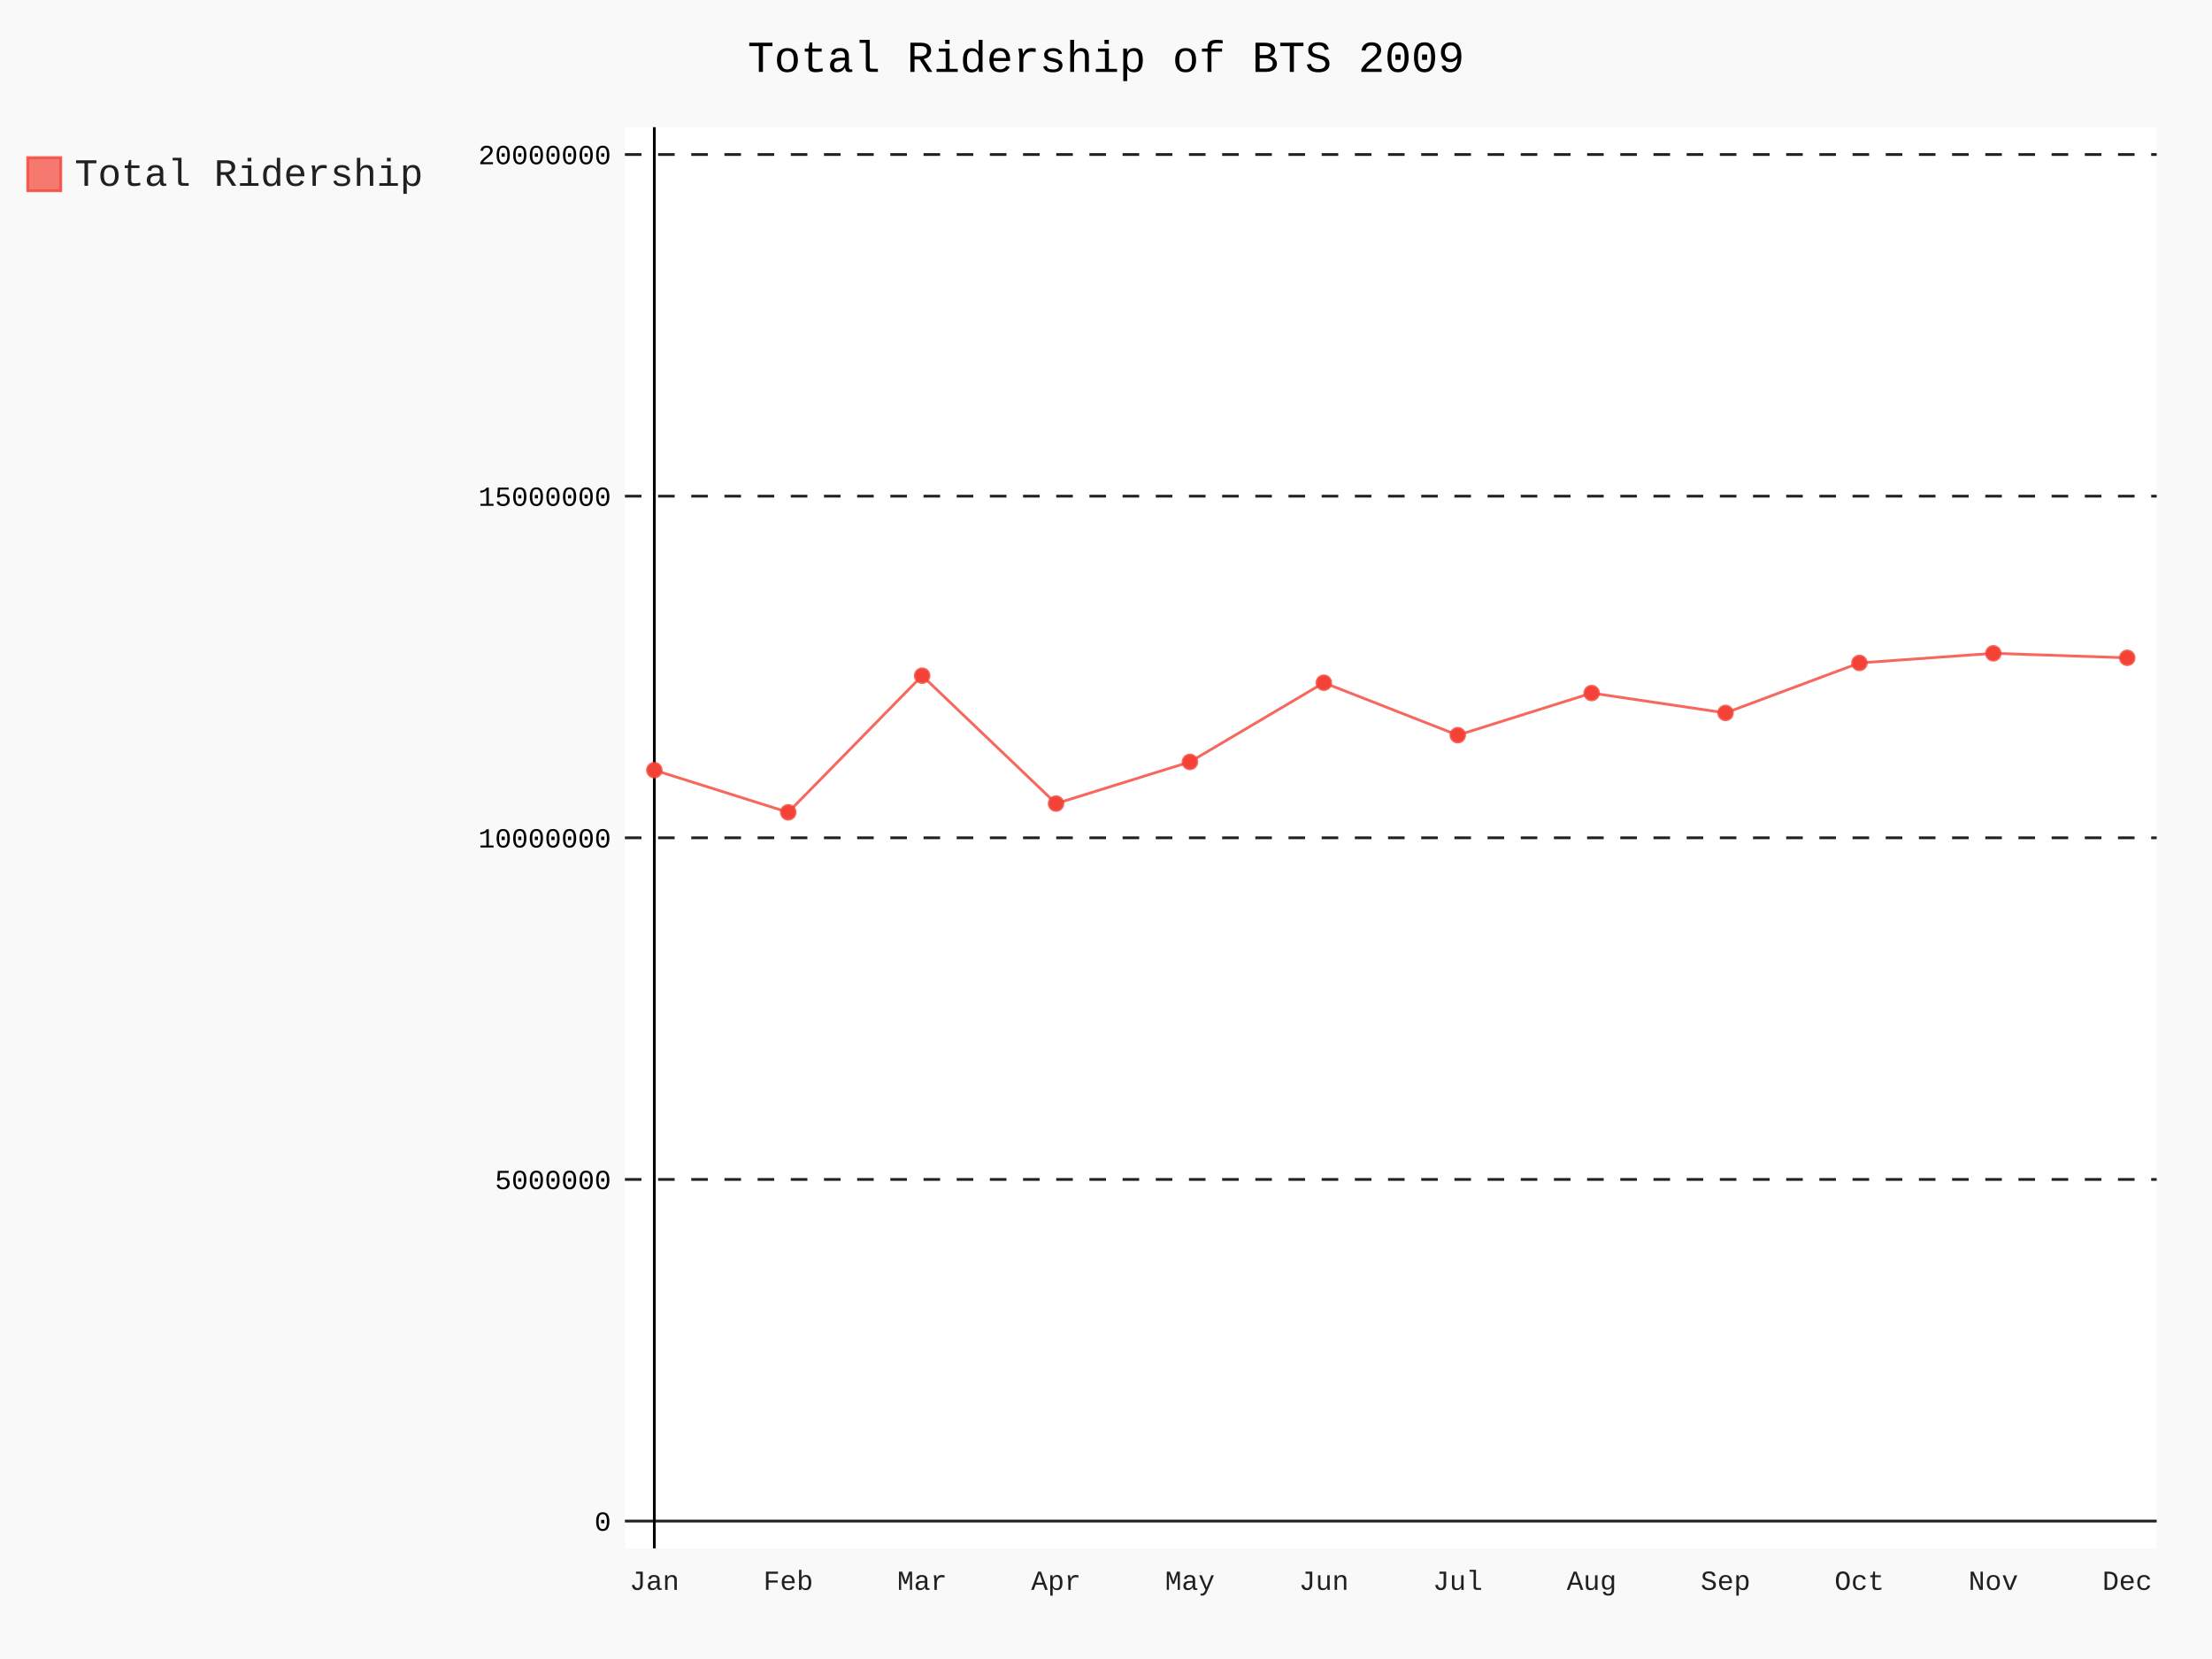
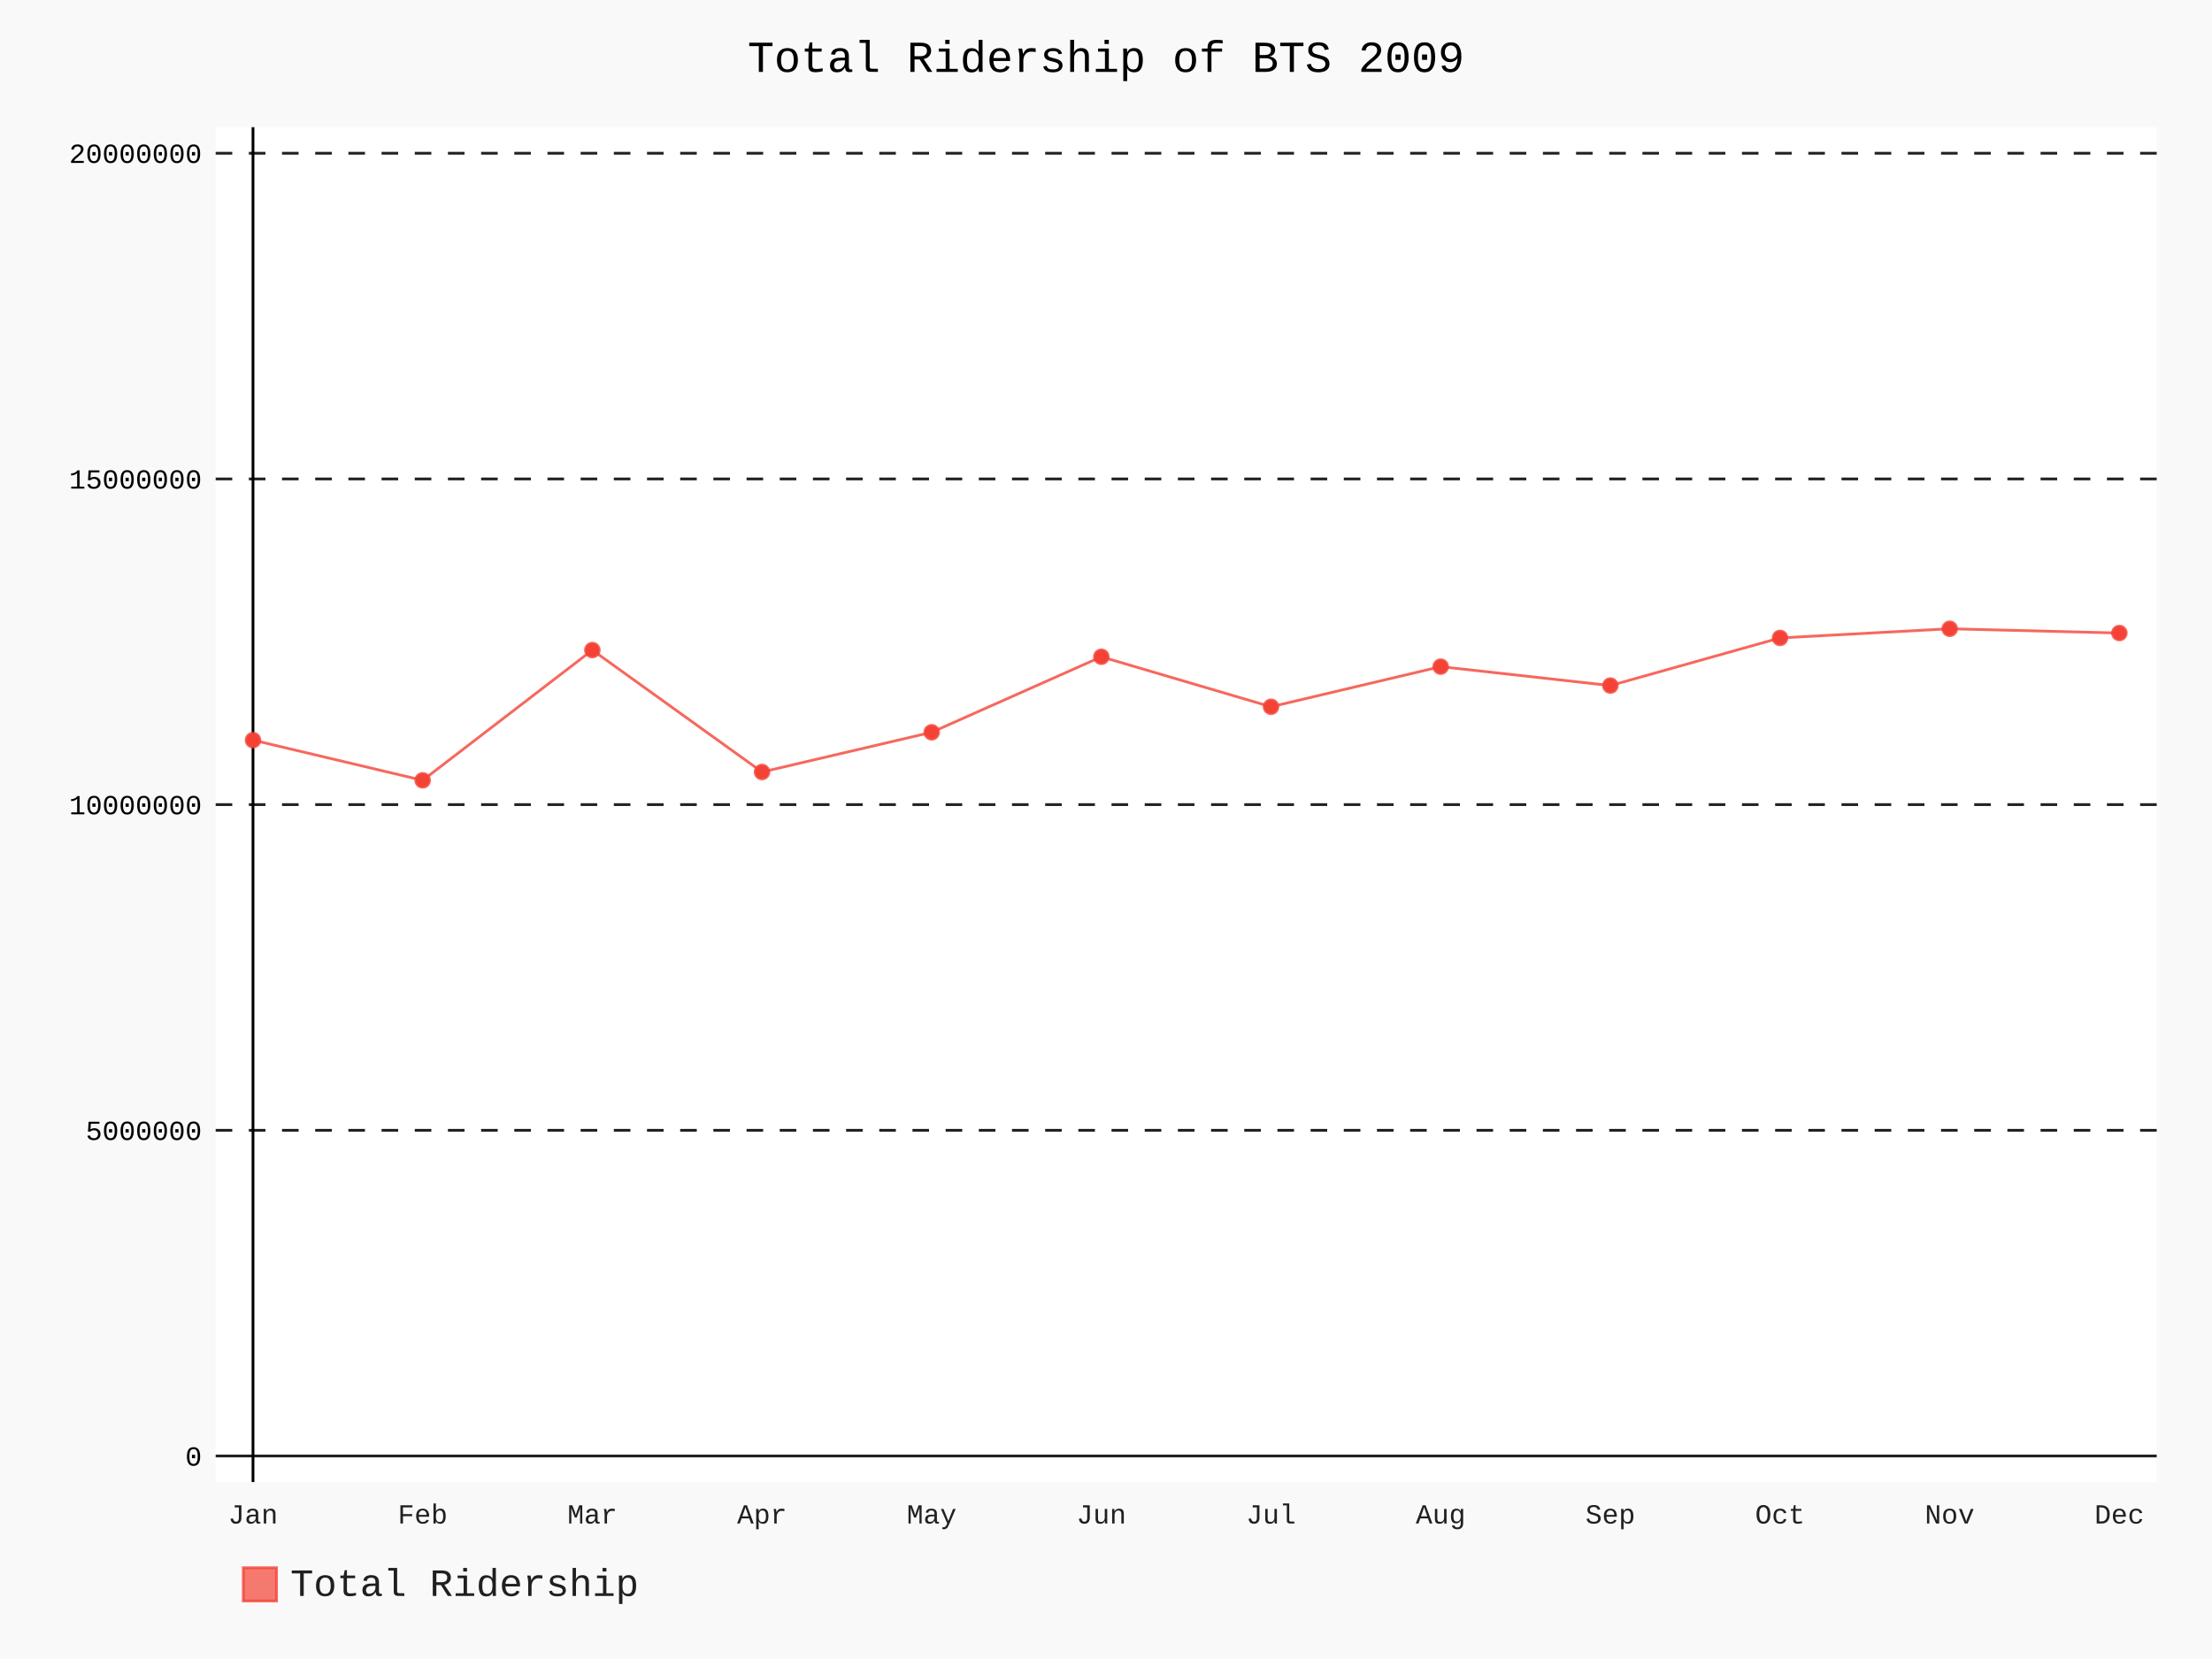
- <svg xmlns="http://www.w3.org/2000/svg" class="pygal-chart" id="chart-dfad1ebc-4bf4-41d5-9217-d8618cfc4233" viewBox="0 0 800 600">
+ <svg xmlns="http://www.w3.org/2000/svg" class="pygal-chart" id="chart-080fa3e5-e5fb-40ae-8518-1f194a77cadb" viewBox="0 0 800 600">
  <defs>
-     <style type="text/css">#chart-dfad1ebc-4bf4-41d5-9217-d8618cfc4233{-webkit-user-select:none;-webkit-font-smoothing:antialiased;font-family:Consolas,"Liberation Mono",Menlo,Courier,monospace}#chart-dfad1ebc-4bf4-41d5-9217-d8618cfc4233 .title{font-family:Consolas,"Liberation Mono",Menlo,Courier,monospace;font-size:16px}#chart-dfad1ebc-4bf4-41d5-9217-d8618cfc4233 .legends .legend text{font-family:Consolas,"Liberation Mono",Menlo,Courier,monospace;font-size:14px}#chart-dfad1ebc-4bf4-41d5-9217-d8618cfc4233 .axis text{font-family:Consolas,"Liberation Mono",Menlo,Courier,monospace;font-size:10px}#chart-dfad1ebc-4bf4-41d5-9217-d8618cfc4233 .axis text.major{font-family:Consolas,"Liberation Mono",Menlo,Courier,monospace;font-size:10px}#chart-dfad1ebc-4bf4-41d5-9217-d8618cfc4233 .text-overlay text.value{font-family:Consolas,"Liberation Mono",Menlo,Courier,monospace;font-size:16px}#chart-dfad1ebc-4bf4-41d5-9217-d8618cfc4233 .text-overlay text.label{font-family:Consolas,"Liberation Mono",Menlo,Courier,monospace;font-size:10px}#chart-dfad1ebc-4bf4-41d5-9217-d8618cfc4233 .tooltip{font-family:Consolas,"Liberation Mono",Menlo,Courier,monospace;font-size:14px}#chart-dfad1ebc-4bf4-41d5-9217-d8618cfc4233 text.no_data{font-family:Consolas,"Liberation Mono",Menlo,Courier,monospace;font-size:64px}
- #chart-dfad1ebc-4bf4-41d5-9217-d8618cfc4233{background-color:rgba(249,249,249,1)}#chart-dfad1ebc-4bf4-41d5-9217-d8618cfc4233 path,#chart-dfad1ebc-4bf4-41d5-9217-d8618cfc4233 line,#chart-dfad1ebc-4bf4-41d5-9217-d8618cfc4233 rect,#chart-dfad1ebc-4bf4-41d5-9217-d8618cfc4233 circle{-webkit-transition:150ms;-moz-transition:150ms;transition:150ms}#chart-dfad1ebc-4bf4-41d5-9217-d8618cfc4233 .graph &gt; .background{fill:rgba(249,249,249,1)}#chart-dfad1ebc-4bf4-41d5-9217-d8618cfc4233 .plot &gt; .background{fill:rgba(255,255,255,1)}#chart-dfad1ebc-4bf4-41d5-9217-d8618cfc4233 .graph{fill:rgba(0,0,0,.87)}#chart-dfad1ebc-4bf4-41d5-9217-d8618cfc4233 text.no_data{fill:rgba(0,0,0,1)}#chart-dfad1ebc-4bf4-41d5-9217-d8618cfc4233 .title{fill:rgba(0,0,0,1)}#chart-dfad1ebc-4bf4-41d5-9217-d8618cfc4233 .legends .legend text{fill:rgba(0,0,0,.87)}#chart-dfad1ebc-4bf4-41d5-9217-d8618cfc4233 .legends .legend:hover text{fill:rgba(0,0,0,1)}#chart-dfad1ebc-4bf4-41d5-9217-d8618cfc4233 .axis .line{stroke:rgba(0,0,0,1)}#chart-dfad1ebc-4bf4-41d5-9217-d8618cfc4233 .axis .guide.line{stroke:rgba(0,0,0,.54)}#chart-dfad1ebc-4bf4-41d5-9217-d8618cfc4233 .axis .major.line{stroke:rgba(0,0,0,.87)}#chart-dfad1ebc-4bf4-41d5-9217-d8618cfc4233 .axis text.major{fill:rgba(0,0,0,1)}#chart-dfad1ebc-4bf4-41d5-9217-d8618cfc4233 .axis.y .guides:hover .guide.line,#chart-dfad1ebc-4bf4-41d5-9217-d8618cfc4233 .line-graph .axis.x .guides:hover .guide.line,#chart-dfad1ebc-4bf4-41d5-9217-d8618cfc4233 .stackedline-graph .axis.x .guides:hover .guide.line,#chart-dfad1ebc-4bf4-41d5-9217-d8618cfc4233 .xy-graph .axis.x .guides:hover .guide.line{stroke:rgba(0,0,0,1)}#chart-dfad1ebc-4bf4-41d5-9217-d8618cfc4233 .axis .guides:hover text{fill:rgba(0,0,0,1)}#chart-dfad1ebc-4bf4-41d5-9217-d8618cfc4233 .reactive{fill-opacity:.7;stroke-opacity:.8}#chart-dfad1ebc-4bf4-41d5-9217-d8618cfc4233 .ci{stroke:rgba(0,0,0,.87)}#chart-dfad1ebc-4bf4-41d5-9217-d8618cfc4233 .reactive.active,#chart-dfad1ebc-4bf4-41d5-9217-d8618cfc4233 .active .reactive{fill-opacity:.8;stroke-opacity:.9;stroke-width:4}#chart-dfad1ebc-4bf4-41d5-9217-d8618cfc4233 .ci .reactive.active{stroke-width:1.5}#chart-dfad1ebc-4bf4-41d5-9217-d8618cfc4233 .series text{fill:rgba(0,0,0,1)}#chart-dfad1ebc-4bf4-41d5-9217-d8618cfc4233 .tooltip rect{fill:rgba(255,255,255,1);stroke:rgba(0,0,0,1);-webkit-transition:opacity 150ms;-moz-transition:opacity 150ms;transition:opacity 150ms}#chart-dfad1ebc-4bf4-41d5-9217-d8618cfc4233 .tooltip .label{fill:rgba(0,0,0,.87)}#chart-dfad1ebc-4bf4-41d5-9217-d8618cfc4233 .tooltip .label{fill:rgba(0,0,0,.87)}#chart-dfad1ebc-4bf4-41d5-9217-d8618cfc4233 .tooltip .legend{font-size:.8em;fill:rgba(0,0,0,.54)}#chart-dfad1ebc-4bf4-41d5-9217-d8618cfc4233 .tooltip .x_label{font-size:.6em;fill:rgba(0,0,0,1)}#chart-dfad1ebc-4bf4-41d5-9217-d8618cfc4233 .tooltip .xlink{font-size:.5em;text-decoration:underline}#chart-dfad1ebc-4bf4-41d5-9217-d8618cfc4233 .tooltip .value{font-size:1.5em}#chart-dfad1ebc-4bf4-41d5-9217-d8618cfc4233 .bound{font-size:.5em}#chart-dfad1ebc-4bf4-41d5-9217-d8618cfc4233 .max-value{font-size:.75em;fill:rgba(0,0,0,.54)}#chart-dfad1ebc-4bf4-41d5-9217-d8618cfc4233 .map-element{fill:rgba(255,255,255,1);stroke:rgba(0,0,0,.54) !important}#chart-dfad1ebc-4bf4-41d5-9217-d8618cfc4233 .map-element .reactive{fill-opacity:inherit;stroke-opacity:inherit}#chart-dfad1ebc-4bf4-41d5-9217-d8618cfc4233 .color-0,#chart-dfad1ebc-4bf4-41d5-9217-d8618cfc4233 .color-0 a:visited{stroke:#F44336;fill:#F44336}#chart-dfad1ebc-4bf4-41d5-9217-d8618cfc4233 .text-overlay .color-0 text{fill:black}
- #chart-dfad1ebc-4bf4-41d5-9217-d8618cfc4233 text.no_data{text-anchor:middle}#chart-dfad1ebc-4bf4-41d5-9217-d8618cfc4233 .guide.line{fill:none}#chart-dfad1ebc-4bf4-41d5-9217-d8618cfc4233 .centered{text-anchor:middle}#chart-dfad1ebc-4bf4-41d5-9217-d8618cfc4233 .title{text-anchor:middle}#chart-dfad1ebc-4bf4-41d5-9217-d8618cfc4233 .legends .legend text{fill-opacity:1}#chart-dfad1ebc-4bf4-41d5-9217-d8618cfc4233 .axis.x text{text-anchor:middle}#chart-dfad1ebc-4bf4-41d5-9217-d8618cfc4233 .axis.x:not(.web) text[transform]{text-anchor:start}#chart-dfad1ebc-4bf4-41d5-9217-d8618cfc4233 .axis.x:not(.web) text[transform].backwards{text-anchor:end}#chart-dfad1ebc-4bf4-41d5-9217-d8618cfc4233 .axis.y text{text-anchor:end}#chart-dfad1ebc-4bf4-41d5-9217-d8618cfc4233 .axis.y text[transform].backwards{text-anchor:start}#chart-dfad1ebc-4bf4-41d5-9217-d8618cfc4233 .axis.y2 text{text-anchor:start}#chart-dfad1ebc-4bf4-41d5-9217-d8618cfc4233 .axis.y2 text[transform].backwards{text-anchor:end}#chart-dfad1ebc-4bf4-41d5-9217-d8618cfc4233 .axis .guide.line{stroke-dasharray:4,4}#chart-dfad1ebc-4bf4-41d5-9217-d8618cfc4233 .axis .major.guide.line{stroke-dasharray:6,6}#chart-dfad1ebc-4bf4-41d5-9217-d8618cfc4233 .horizontal .axis.y .guide.line,#chart-dfad1ebc-4bf4-41d5-9217-d8618cfc4233 .horizontal .axis.y2 .guide.line,#chart-dfad1ebc-4bf4-41d5-9217-d8618cfc4233 .vertical .axis.x .guide.line{opacity:0}#chart-dfad1ebc-4bf4-41d5-9217-d8618cfc4233 .horizontal .axis.always_show .guide.line,#chart-dfad1ebc-4bf4-41d5-9217-d8618cfc4233 .vertical .axis.always_show .guide.line{opacity:1 !important}#chart-dfad1ebc-4bf4-41d5-9217-d8618cfc4233 .axis.y .guides:hover .guide.line,#chart-dfad1ebc-4bf4-41d5-9217-d8618cfc4233 .axis.y2 .guides:hover .guide.line,#chart-dfad1ebc-4bf4-41d5-9217-d8618cfc4233 .axis.x .guides:hover .guide.line{opacity:1}#chart-dfad1ebc-4bf4-41d5-9217-d8618cfc4233 .axis .guides:hover text{opacity:1}#chart-dfad1ebc-4bf4-41d5-9217-d8618cfc4233 .nofill{fill:none}#chart-dfad1ebc-4bf4-41d5-9217-d8618cfc4233 .subtle-fill{fill-opacity:.2}#chart-dfad1ebc-4bf4-41d5-9217-d8618cfc4233 .dot{stroke-width:1px;fill-opacity:1}#chart-dfad1ebc-4bf4-41d5-9217-d8618cfc4233 .dot.active{stroke-width:5px}#chart-dfad1ebc-4bf4-41d5-9217-d8618cfc4233 .dot.negative{fill:transparent}#chart-dfad1ebc-4bf4-41d5-9217-d8618cfc4233 text,#chart-dfad1ebc-4bf4-41d5-9217-d8618cfc4233 tspan{stroke:none !important}#chart-dfad1ebc-4bf4-41d5-9217-d8618cfc4233 .series text.active{opacity:1}#chart-dfad1ebc-4bf4-41d5-9217-d8618cfc4233 .tooltip rect{fill-opacity:.95;stroke-width:.5}#chart-dfad1ebc-4bf4-41d5-9217-d8618cfc4233 .tooltip text{fill-opacity:1}#chart-dfad1ebc-4bf4-41d5-9217-d8618cfc4233 .showable{visibility:hidden}#chart-dfad1ebc-4bf4-41d5-9217-d8618cfc4233 .showable.shown{visibility:visible}#chart-dfad1ebc-4bf4-41d5-9217-d8618cfc4233 .gauge-background{fill:rgba(229,229,229,1);stroke:none}#chart-dfad1ebc-4bf4-41d5-9217-d8618cfc4233 .bg-lines{stroke:rgba(249,249,249,1);stroke-width:2px}</style>
+     <style type="text/css">#chart-080fa3e5-e5fb-40ae-8518-1f194a77cadb{-webkit-user-select:none;-webkit-font-smoothing:antialiased;font-family:Consolas,"Liberation Mono",Menlo,Courier,monospace}#chart-080fa3e5-e5fb-40ae-8518-1f194a77cadb .title{font-family:Consolas,"Liberation Mono",Menlo,Courier,monospace;font-size:16px}#chart-080fa3e5-e5fb-40ae-8518-1f194a77cadb .legends .legend text{font-family:Consolas,"Liberation Mono",Menlo,Courier,monospace;font-size:14px}#chart-080fa3e5-e5fb-40ae-8518-1f194a77cadb .axis text{font-family:Consolas,"Liberation Mono",Menlo,Courier,monospace;font-size:10px}#chart-080fa3e5-e5fb-40ae-8518-1f194a77cadb .axis text.major{font-family:Consolas,"Liberation Mono",Menlo,Courier,monospace;font-size:10px}#chart-080fa3e5-e5fb-40ae-8518-1f194a77cadb .text-overlay text.value{font-family:Consolas,"Liberation Mono",Menlo,Courier,monospace;font-size:16px}#chart-080fa3e5-e5fb-40ae-8518-1f194a77cadb .text-overlay text.label{font-family:Consolas,"Liberation Mono",Menlo,Courier,monospace;font-size:10px}#chart-080fa3e5-e5fb-40ae-8518-1f194a77cadb .tooltip{font-family:Consolas,"Liberation Mono",Menlo,Courier,monospace;font-size:14px}#chart-080fa3e5-e5fb-40ae-8518-1f194a77cadb text.no_data{font-family:Consolas,"Liberation Mono",Menlo,Courier,monospace;font-size:64px}
+ #chart-080fa3e5-e5fb-40ae-8518-1f194a77cadb{background-color:rgba(249,249,249,1)}#chart-080fa3e5-e5fb-40ae-8518-1f194a77cadb path,#chart-080fa3e5-e5fb-40ae-8518-1f194a77cadb line,#chart-080fa3e5-e5fb-40ae-8518-1f194a77cadb rect,#chart-080fa3e5-e5fb-40ae-8518-1f194a77cadb circle{-webkit-transition:150ms;-moz-transition:150ms;transition:150ms}#chart-080fa3e5-e5fb-40ae-8518-1f194a77cadb .graph &gt; .background{fill:rgba(249,249,249,1)}#chart-080fa3e5-e5fb-40ae-8518-1f194a77cadb .plot &gt; .background{fill:rgba(255,255,255,1)}#chart-080fa3e5-e5fb-40ae-8518-1f194a77cadb .graph{fill:rgba(0,0,0,.87)}#chart-080fa3e5-e5fb-40ae-8518-1f194a77cadb text.no_data{fill:rgba(0,0,0,1)}#chart-080fa3e5-e5fb-40ae-8518-1f194a77cadb .title{fill:rgba(0,0,0,1)}#chart-080fa3e5-e5fb-40ae-8518-1f194a77cadb .legends .legend text{fill:rgba(0,0,0,.87)}#chart-080fa3e5-e5fb-40ae-8518-1f194a77cadb .legends .legend:hover text{fill:rgba(0,0,0,1)}#chart-080fa3e5-e5fb-40ae-8518-1f194a77cadb .axis .line{stroke:rgba(0,0,0,1)}#chart-080fa3e5-e5fb-40ae-8518-1f194a77cadb .axis .guide.line{stroke:rgba(0,0,0,.54)}#chart-080fa3e5-e5fb-40ae-8518-1f194a77cadb .axis .major.line{stroke:rgba(0,0,0,.87)}#chart-080fa3e5-e5fb-40ae-8518-1f194a77cadb .axis text.major{fill:rgba(0,0,0,1)}#chart-080fa3e5-e5fb-40ae-8518-1f194a77cadb .axis.y .guides:hover .guide.line,#chart-080fa3e5-e5fb-40ae-8518-1f194a77cadb .line-graph .axis.x .guides:hover .guide.line,#chart-080fa3e5-e5fb-40ae-8518-1f194a77cadb .stackedline-graph .axis.x .guides:hover .guide.line,#chart-080fa3e5-e5fb-40ae-8518-1f194a77cadb .xy-graph .axis.x .guides:hover .guide.line{stroke:rgba(0,0,0,1)}#chart-080fa3e5-e5fb-40ae-8518-1f194a77cadb .axis .guides:hover text{fill:rgba(0,0,0,1)}#chart-080fa3e5-e5fb-40ae-8518-1f194a77cadb .reactive{fill-opacity:.7;stroke-opacity:.8}#chart-080fa3e5-e5fb-40ae-8518-1f194a77cadb .ci{stroke:rgba(0,0,0,.87)}#chart-080fa3e5-e5fb-40ae-8518-1f194a77cadb .reactive.active,#chart-080fa3e5-e5fb-40ae-8518-1f194a77cadb .active .reactive{fill-opacity:.8;stroke-opacity:.9;stroke-width:4}#chart-080fa3e5-e5fb-40ae-8518-1f194a77cadb .ci .reactive.active{stroke-width:1.5}#chart-080fa3e5-e5fb-40ae-8518-1f194a77cadb .series text{fill:rgba(0,0,0,1)}#chart-080fa3e5-e5fb-40ae-8518-1f194a77cadb .tooltip rect{fill:rgba(255,255,255,1);stroke:rgba(0,0,0,1);-webkit-transition:opacity 150ms;-moz-transition:opacity 150ms;transition:opacity 150ms}#chart-080fa3e5-e5fb-40ae-8518-1f194a77cadb .tooltip .label{fill:rgba(0,0,0,.87)}#chart-080fa3e5-e5fb-40ae-8518-1f194a77cadb .tooltip .label{fill:rgba(0,0,0,.87)}#chart-080fa3e5-e5fb-40ae-8518-1f194a77cadb .tooltip .legend{font-size:.8em;fill:rgba(0,0,0,.54)}#chart-080fa3e5-e5fb-40ae-8518-1f194a77cadb .tooltip .x_label{font-size:.6em;fill:rgba(0,0,0,1)}#chart-080fa3e5-e5fb-40ae-8518-1f194a77cadb .tooltip .xlink{font-size:.5em;text-decoration:underline}#chart-080fa3e5-e5fb-40ae-8518-1f194a77cadb .tooltip .value{font-size:1.5em}#chart-080fa3e5-e5fb-40ae-8518-1f194a77cadb .bound{font-size:.5em}#chart-080fa3e5-e5fb-40ae-8518-1f194a77cadb .max-value{font-size:.75em;fill:rgba(0,0,0,.54)}#chart-080fa3e5-e5fb-40ae-8518-1f194a77cadb .map-element{fill:rgba(255,255,255,1);stroke:rgba(0,0,0,.54) !important}#chart-080fa3e5-e5fb-40ae-8518-1f194a77cadb .map-element .reactive{fill-opacity:inherit;stroke-opacity:inherit}#chart-080fa3e5-e5fb-40ae-8518-1f194a77cadb .color-0,#chart-080fa3e5-e5fb-40ae-8518-1f194a77cadb .color-0 a:visited{stroke:#F44336;fill:#F44336}#chart-080fa3e5-e5fb-40ae-8518-1f194a77cadb .text-overlay .color-0 text{fill:black}
+ #chart-080fa3e5-e5fb-40ae-8518-1f194a77cadb text.no_data{text-anchor:middle}#chart-080fa3e5-e5fb-40ae-8518-1f194a77cadb .guide.line{fill:none}#chart-080fa3e5-e5fb-40ae-8518-1f194a77cadb .centered{text-anchor:middle}#chart-080fa3e5-e5fb-40ae-8518-1f194a77cadb .title{text-anchor:middle}#chart-080fa3e5-e5fb-40ae-8518-1f194a77cadb .legends .legend text{fill-opacity:1}#chart-080fa3e5-e5fb-40ae-8518-1f194a77cadb .axis.x text{text-anchor:middle}#chart-080fa3e5-e5fb-40ae-8518-1f194a77cadb .axis.x:not(.web) text[transform]{text-anchor:start}#chart-080fa3e5-e5fb-40ae-8518-1f194a77cadb .axis.x:not(.web) text[transform].backwards{text-anchor:end}#chart-080fa3e5-e5fb-40ae-8518-1f194a77cadb .axis.y text{text-anchor:end}#chart-080fa3e5-e5fb-40ae-8518-1f194a77cadb .axis.y text[transform].backwards{text-anchor:start}#chart-080fa3e5-e5fb-40ae-8518-1f194a77cadb .axis.y2 text{text-anchor:start}#chart-080fa3e5-e5fb-40ae-8518-1f194a77cadb .axis.y2 text[transform].backwards{text-anchor:end}#chart-080fa3e5-e5fb-40ae-8518-1f194a77cadb .axis .guide.line{stroke-dasharray:4,4}#chart-080fa3e5-e5fb-40ae-8518-1f194a77cadb .axis .major.guide.line{stroke-dasharray:6,6}#chart-080fa3e5-e5fb-40ae-8518-1f194a77cadb .horizontal .axis.y .guide.line,#chart-080fa3e5-e5fb-40ae-8518-1f194a77cadb .horizontal .axis.y2 .guide.line,#chart-080fa3e5-e5fb-40ae-8518-1f194a77cadb .vertical .axis.x .guide.line{opacity:0}#chart-080fa3e5-e5fb-40ae-8518-1f194a77cadb .horizontal .axis.always_show .guide.line,#chart-080fa3e5-e5fb-40ae-8518-1f194a77cadb .vertical .axis.always_show .guide.line{opacity:1 !important}#chart-080fa3e5-e5fb-40ae-8518-1f194a77cadb .axis.y .guides:hover .guide.line,#chart-080fa3e5-e5fb-40ae-8518-1f194a77cadb .axis.y2 .guides:hover .guide.line,#chart-080fa3e5-e5fb-40ae-8518-1f194a77cadb .axis.x .guides:hover .guide.line{opacity:1}#chart-080fa3e5-e5fb-40ae-8518-1f194a77cadb .axis .guides:hover text{opacity:1}#chart-080fa3e5-e5fb-40ae-8518-1f194a77cadb .nofill{fill:none}#chart-080fa3e5-e5fb-40ae-8518-1f194a77cadb .subtle-fill{fill-opacity:.2}#chart-080fa3e5-e5fb-40ae-8518-1f194a77cadb .dot{stroke-width:1px;fill-opacity:1}#chart-080fa3e5-e5fb-40ae-8518-1f194a77cadb .dot.active{stroke-width:5px}#chart-080fa3e5-e5fb-40ae-8518-1f194a77cadb .dot.negative{fill:transparent}#chart-080fa3e5-e5fb-40ae-8518-1f194a77cadb text,#chart-080fa3e5-e5fb-40ae-8518-1f194a77cadb tspan{stroke:none !important}#chart-080fa3e5-e5fb-40ae-8518-1f194a77cadb .series text.active{opacity:1}#chart-080fa3e5-e5fb-40ae-8518-1f194a77cadb .tooltip rect{fill-opacity:.95;stroke-width:.5}#chart-080fa3e5-e5fb-40ae-8518-1f194a77cadb .tooltip text{fill-opacity:1}#chart-080fa3e5-e5fb-40ae-8518-1f194a77cadb .showable{visibility:hidden}#chart-080fa3e5-e5fb-40ae-8518-1f194a77cadb .showable.shown{visibility:visible}#chart-080fa3e5-e5fb-40ae-8518-1f194a77cadb .gauge-background{fill:rgba(229,229,229,1);stroke:none}#chart-080fa3e5-e5fb-40ae-8518-1f194a77cadb .bg-lines{stroke:rgba(249,249,249,1);stroke-width:2px}</style>
  </defs>
  <g class="graph line-graph vertical">
    <rect class="background" height="600" width="800" x="0" y="0" />
-     <g class="plot" transform="translate(226, 46)">
-       <rect class="background" height="514" width="554.0" x="0" y="0" />
+     <g class="plot" transform="translate(78, 46)">
+       <rect class="background" height="490.0" width="702.0" x="0" y="0" />
      <g class="axis y always_show">
        <g class="guides">
-           <path class="axis major line" d="M0 504.115 h554" />
-           <text class="major" x="-5" y="507.615">0</text>
+           <path class="axis major line" d="M0 480.577 h702" />
+           <text class="major" x="-5" y="484.077">0</text>
        </g>
        <g class="guides">
-           <path class="major guide line" d="M0 380.558 h554" />
-           <text class="major" x="-5" y="384.058">5000000</text>
+           <path class="major guide line" d="M0 362.788 h702" />
+           <text class="major" x="-5" y="366.288">5000000</text>
        </g>
        <g class="guides">
-           <path class="major guide line" d="M0 257 h554" />
-           <text class="major" x="-5" y="260.5">10000000</text>
+           <path class="major guide line" d="M0 245 h702" />
+           <text class="major" x="-5" y="248.5">10000000</text>
        </g>
        <g class="guides">
-           <path class="major guide line" d="M0 133.442 h554" />
-           <text class="major" x="-5" y="136.942">15000000</text>
+           <path class="major guide line" d="M0 127.212 h702" />
+           <text class="major" x="-5" y="130.712">15000000</text>
        </g>
        <g class="guides">
-           <path class="major guide line" d="M0 9.885 h554" />
-           <text class="major" x="-5" y="13.385">20000000</text>
+           <path class="major guide line" d="M0 9.423 h702" />
+           <text class="major" x="-5" y="12.923">20000000</text>
        </g>
      </g>
      <g class="axis x">
        <g class="guides">
-           <path class="line" d="M10.654 0 v514" />
-           <text class="" x="10.654" y="529.0">Jan</text>
+           <path class="line" d="M13.5 0 v490" />
+           <text class="" x="13.5" y="505.0">Jan</text>
        </g>
        <g class="guides">
-           <path class="guide line" d="M59.08 0 v514" />
-           <text class="" x="59.08" y="529.0">Feb</text>
+           <path class="guide line" d="M74.864 0 v490" />
+           <text class="" x="74.864" y="505.0">Feb</text>
        </g>
        <g class="guides">
-           <path class="guide line" d="M107.507 0 v514" />
-           <text class="" x="107.507" y="529.0">Mar</text>
+           <path class="guide line" d="M136.227 0 v490" />
+           <text class="" x="136.227" y="505.0">Mar</text>
        </g>
        <g class="guides">
-           <path class="guide line" d="M155.934 0 v514" />
-           <text class="" x="155.934" y="529.0">Apr</text>
+           <path class="guide line" d="M197.591 0 v490" />
+           <text class="" x="197.591" y="505.0">Apr</text>
        </g>
        <g class="guides">
-           <path class="guide line" d="M204.36 0 v514" />
-           <text class="" x="204.36" y="529.0">May</text>
+           <path class="guide line" d="M258.955 0 v490" />
+           <text class="" x="258.955" y="505.0">May</text>
        </g>
        <g class="guides">
-           <path class="guide line" d="M252.787 0 v514" />
-           <text class="" x="252.787" y="529.0">Jun</text>
+           <path class="guide line" d="M320.318 0 v490" />
+           <text class="" x="320.318" y="505.0">Jun</text>
        </g>
        <g class="guides">
-           <path class="guide line" d="M301.213 0 v514" />
-           <text class="" x="301.213" y="529.0">Jul</text>
+           <path class="guide line" d="M381.682 0 v490" />
+           <text class="" x="381.682" y="505.0">Jul</text>
        </g>
        <g class="guides">
-           <path class="guide line" d="M349.64 0 v514" />
-           <text class="" x="349.64" y="529.0">Aug</text>
+           <path class="guide line" d="M443.045 0 v490" />
+           <text class="" x="443.045" y="505.0">Aug</text>
        </g>
        <g class="guides">
-           <path class="guide line" d="M398.066 0 v514" />
-           <text class="" x="398.066" y="529.0">Sep</text>
+           <path class="guide line" d="M504.409 0 v490" />
+           <text class="" x="504.409" y="505.0">Sep</text>
        </g>
        <g class="guides">
-           <path class="guide line" d="M446.493 0 v514" />
-           <text class="" x="446.493" y="529.0">Oct</text>
+           <path class="guide line" d="M565.773 0 v490" />
+           <text class="" x="565.773" y="505.0">Oct</text>
        </g>
        <g class="guides">
-           <path class="guide line" d="M494.92 0 v514" />
-           <text class="" x="494.92" y="529.0">Nov</text>
+           <path class="guide line" d="M627.136 0 v490" />
+           <text class="" x="627.136" y="505.0">Nov</text>
        </g>
        <g class="guides">
-           <path class="guide line" d="M543.346 0 v514" />
-           <text class="" x="543.346" y="529.0">Dec</text>
+           <path class="guide line" d="M688.5 0 v490" />
+           <text class="" x="688.5" y="505.0">Dec</text>
        </g>
      </g>
      <g class="series serie-0 color-0">
-         <path class="line reactive nofill" d="M10.654 232.532 L59.08 247.785 107.507 198.368 155.934 244.624 204.36 229.554 252.787 200.914 301.213 219.883 349.64 204.654 398.066 211.837 446.493 193.758 494.92 190.282 543.346 191.906" />
+         <path class="line reactive nofill" d="M13.5 221.675 L74.864 236.215 136.227 189.106 197.591 233.202 258.955 218.836 320.318 191.533 381.682 209.616 443.045 195.098 504.409 201.945 565.773 184.711 627.136 181.397 688.5 182.945" />
      </g>
    </g>
    <g class="titles">
      <text class="title plot_title" x="400.0" y="26">Total Ridership of BTS 2009</text>
    </g>
-     <g class="plot overlay" transform="translate(226, 46)">
+     <g class="plot overlay" transform="translate(78, 46)">
      <g class="series serie-0 color-0">
        <g class="dots">
-           <circle class="dot reactive tooltip-trigger" cx="10.654" cy="232.532" r="2.5" />
+           <circle class="dot reactive tooltip-trigger" cx="13.5" cy="221.675" r="2.5" />
        </g>
        <g class="dots">
-           <circle class="dot reactive tooltip-trigger" cx="59.08" cy="247.785" r="2.5" />
+           <circle class="dot reactive tooltip-trigger" cx="74.864" cy="236.215" r="2.5" />
        </g>
        <g class="dots">
-           <circle class="dot reactive tooltip-trigger" cx="107.507" cy="198.368" r="2.5" />
+           <circle class="dot reactive tooltip-trigger" cx="136.227" cy="189.106" r="2.5" />
        </g>
        <g class="dots">
-           <circle class="dot reactive tooltip-trigger" cx="155.934" cy="244.624" r="2.5" />
+           <circle class="dot reactive tooltip-trigger" cx="197.591" cy="233.202" r="2.5" />
        </g>
        <g class="dots">
-           <circle class="dot reactive tooltip-trigger" cx="204.36" cy="229.554" r="2.5" />
+           <circle class="dot reactive tooltip-trigger" cx="258.955" cy="218.836" r="2.5" />
        </g>
        <g class="dots">
-           <circle class="dot reactive tooltip-trigger" cx="252.787" cy="200.914" r="2.5" />
+           <circle class="dot reactive tooltip-trigger" cx="320.318" cy="191.533" r="2.5" />
        </g>
        <g class="dots">
-           <circle class="dot reactive tooltip-trigger" cx="301.213" cy="219.883" r="2.5" />
+           <circle class="dot reactive tooltip-trigger" cx="381.682" cy="209.616" r="2.5" />
        </g>
        <g class="dots">
-           <circle class="dot reactive tooltip-trigger" cx="349.64" cy="204.654" r="2.5" />
+           <circle class="dot reactive tooltip-trigger" cx="443.045" cy="195.098" r="2.5" />
        </g>
        <g class="dots">
-           <circle class="dot reactive tooltip-trigger" cx="398.066" cy="211.837" r="2.5" />
+           <circle class="dot reactive tooltip-trigger" cx="504.409" cy="201.945" r="2.5" />
        </g>
        <g class="dots">
-           <circle class="dot reactive tooltip-trigger" cx="446.493" cy="193.758" r="2.5" />
+           <circle class="dot reactive tooltip-trigger" cx="565.773" cy="184.711" r="2.5" />
        </g>
        <g class="dots">
-           <circle class="dot reactive tooltip-trigger" cx="494.92" cy="190.282" r="2.5" />
+           <circle class="dot reactive tooltip-trigger" cx="627.136" cy="181.397" r="2.5" />
        </g>
        <g class="dots">
-           <circle class="dot reactive tooltip-trigger" cx="543.346" cy="191.906" r="2.5" />
+           <circle class="dot reactive tooltip-trigger" cx="688.5" cy="182.945" r="2.5" />
        </g>
      </g>
    </g>
-     <g class="plot text-overlay" transform="translate(226, 46)">
+     <g class="plot text-overlay" transform="translate(78, 46)">
      <g class="series serie-0 color-0" />
    </g>
-     <g class="plot tooltip-overlay" transform="translate(226, 46)">
+     <g class="plot tooltip-overlay" transform="translate(78, 46)">
      <g class="tooltip" style="opacity: 0" transform="translate(0 0)">
        <rect class="tooltip-box" height="0" rx="0" ry="0" width="0" />
        <g class="text" />
      </g>
    </g>
-     <g class="legends" transform="translate(10, 56)">
+     <g class="legends" transform="translate(88, 566)">
      <g class="legend reactive activate-serie" id="activate-serie-0">
        <rect class="color-0 reactive" height="12" width="12" x="0.0" y="1.0" />
        <text x="17.0" y="11.2">Total Ridership</text>
      </g>
    </g>
-     <g class="legends" transform="translate(790, 56)" />
  </g>
</svg>
